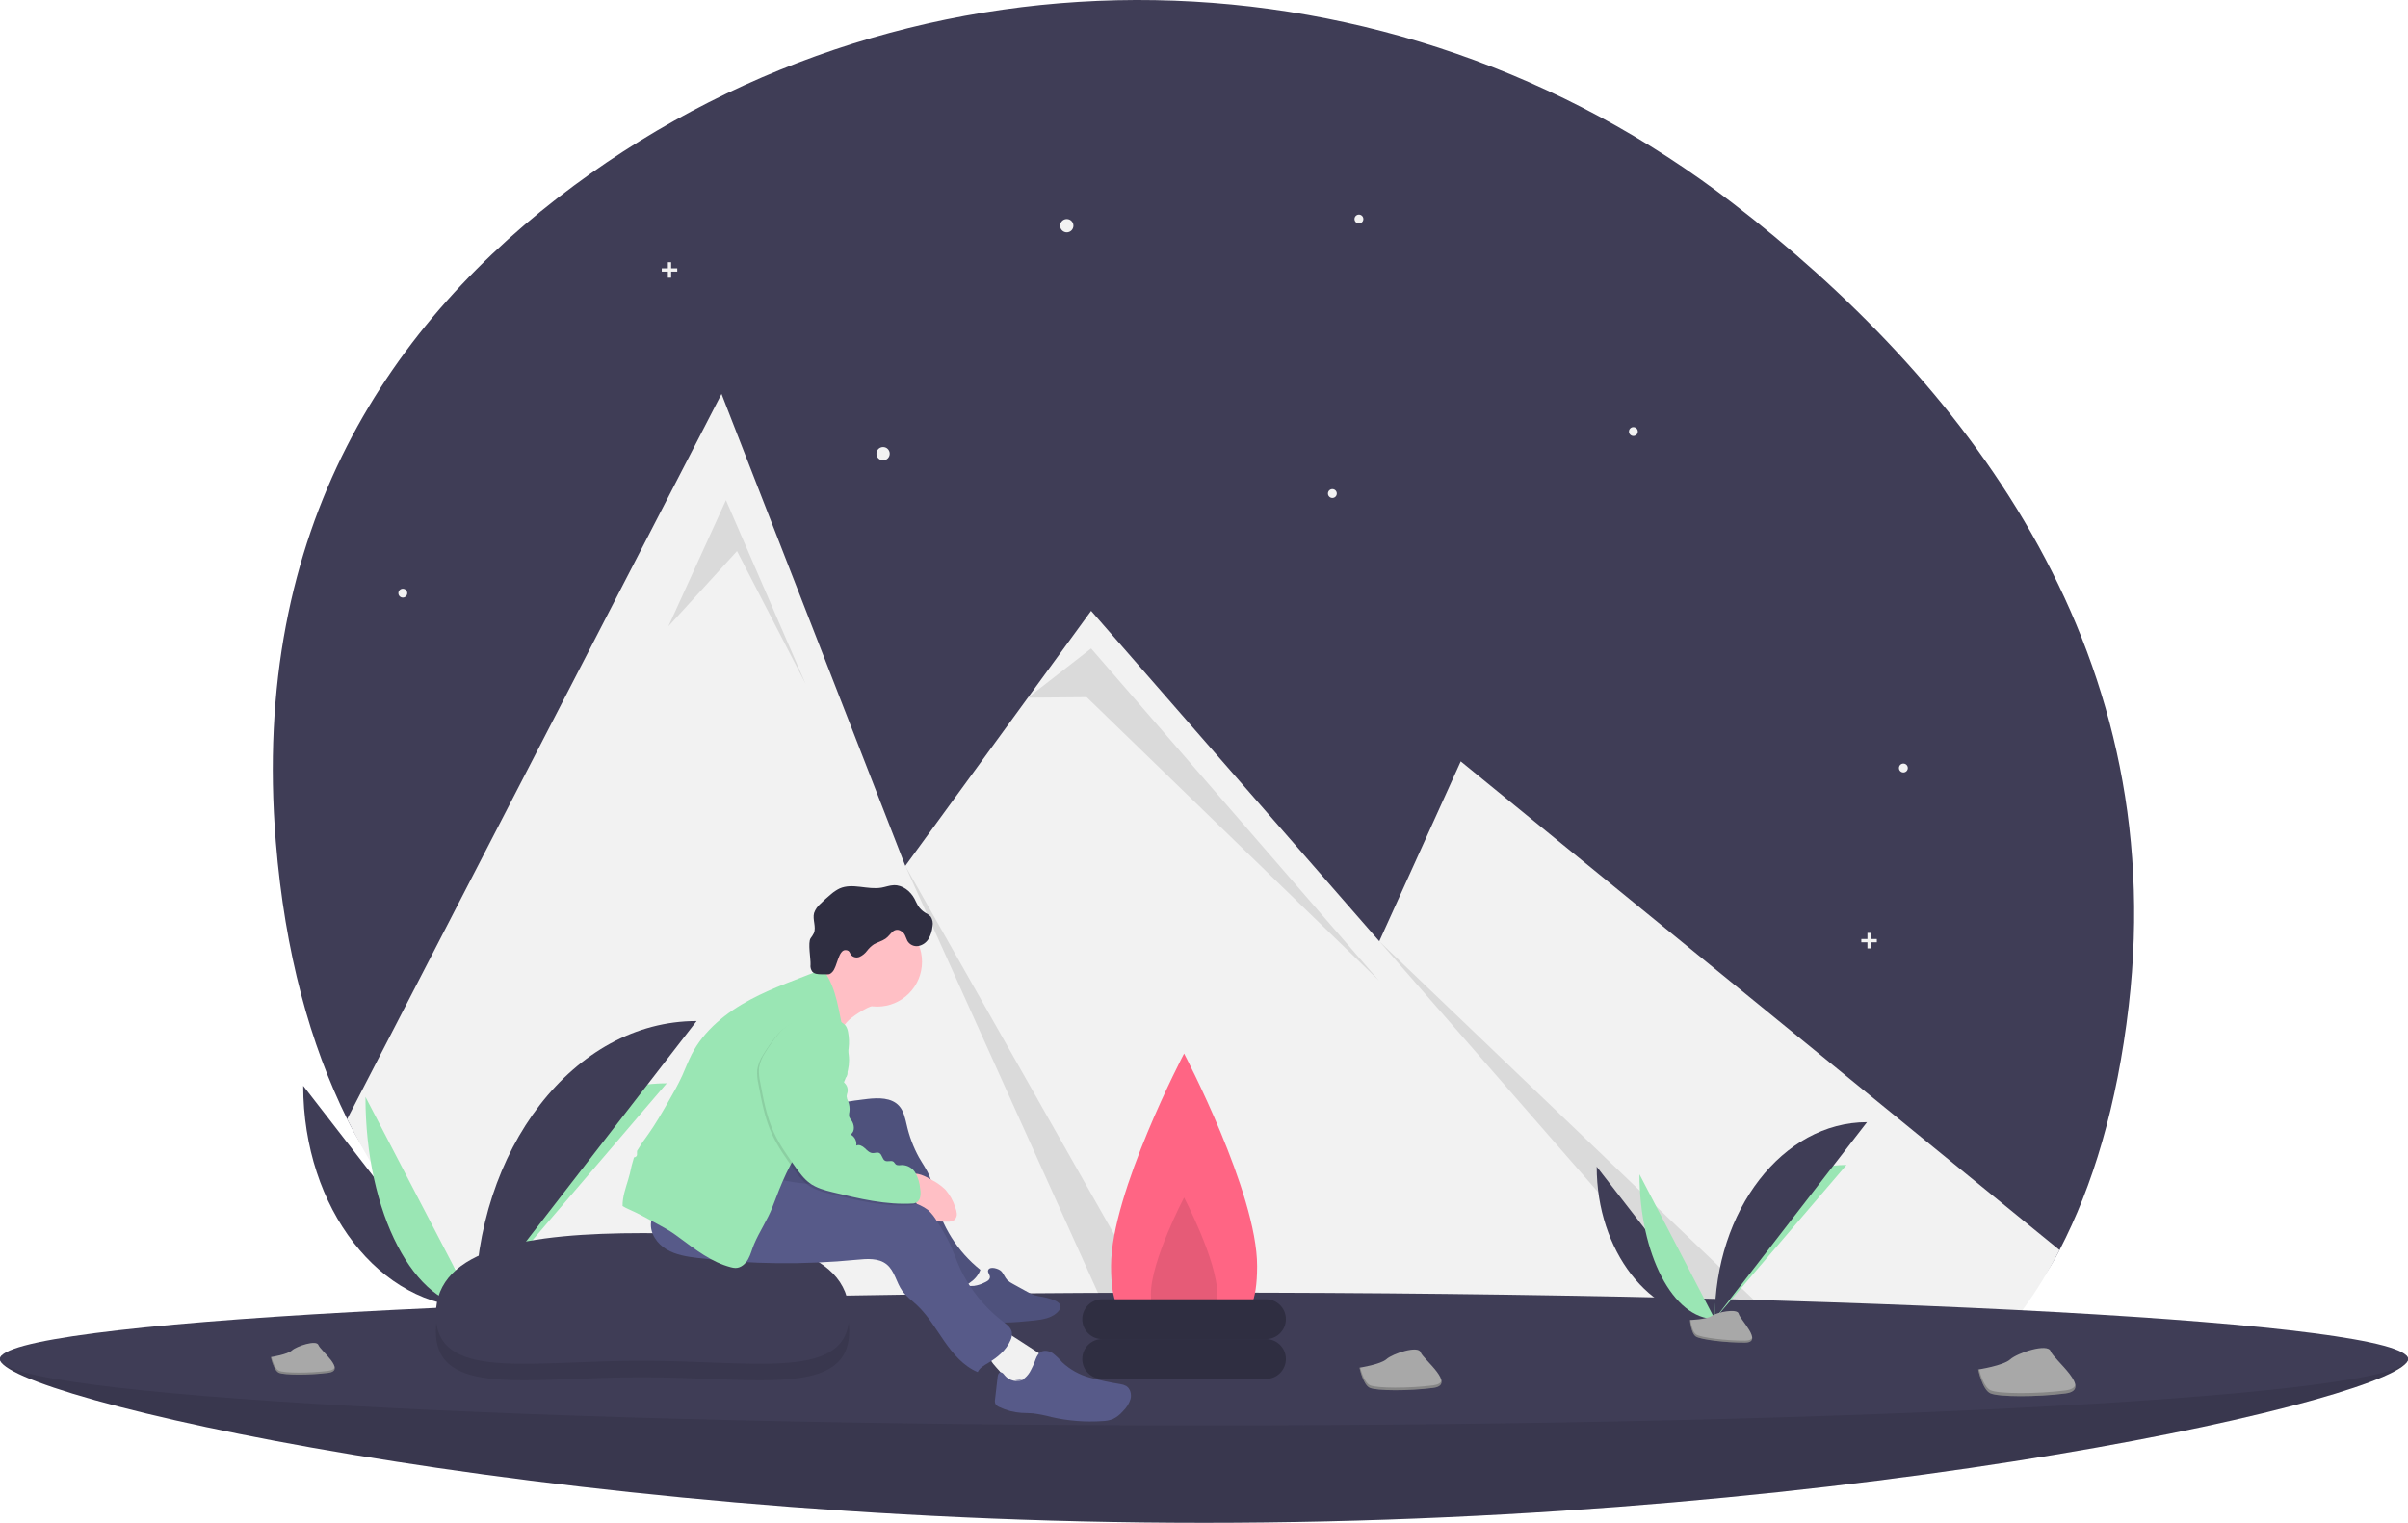
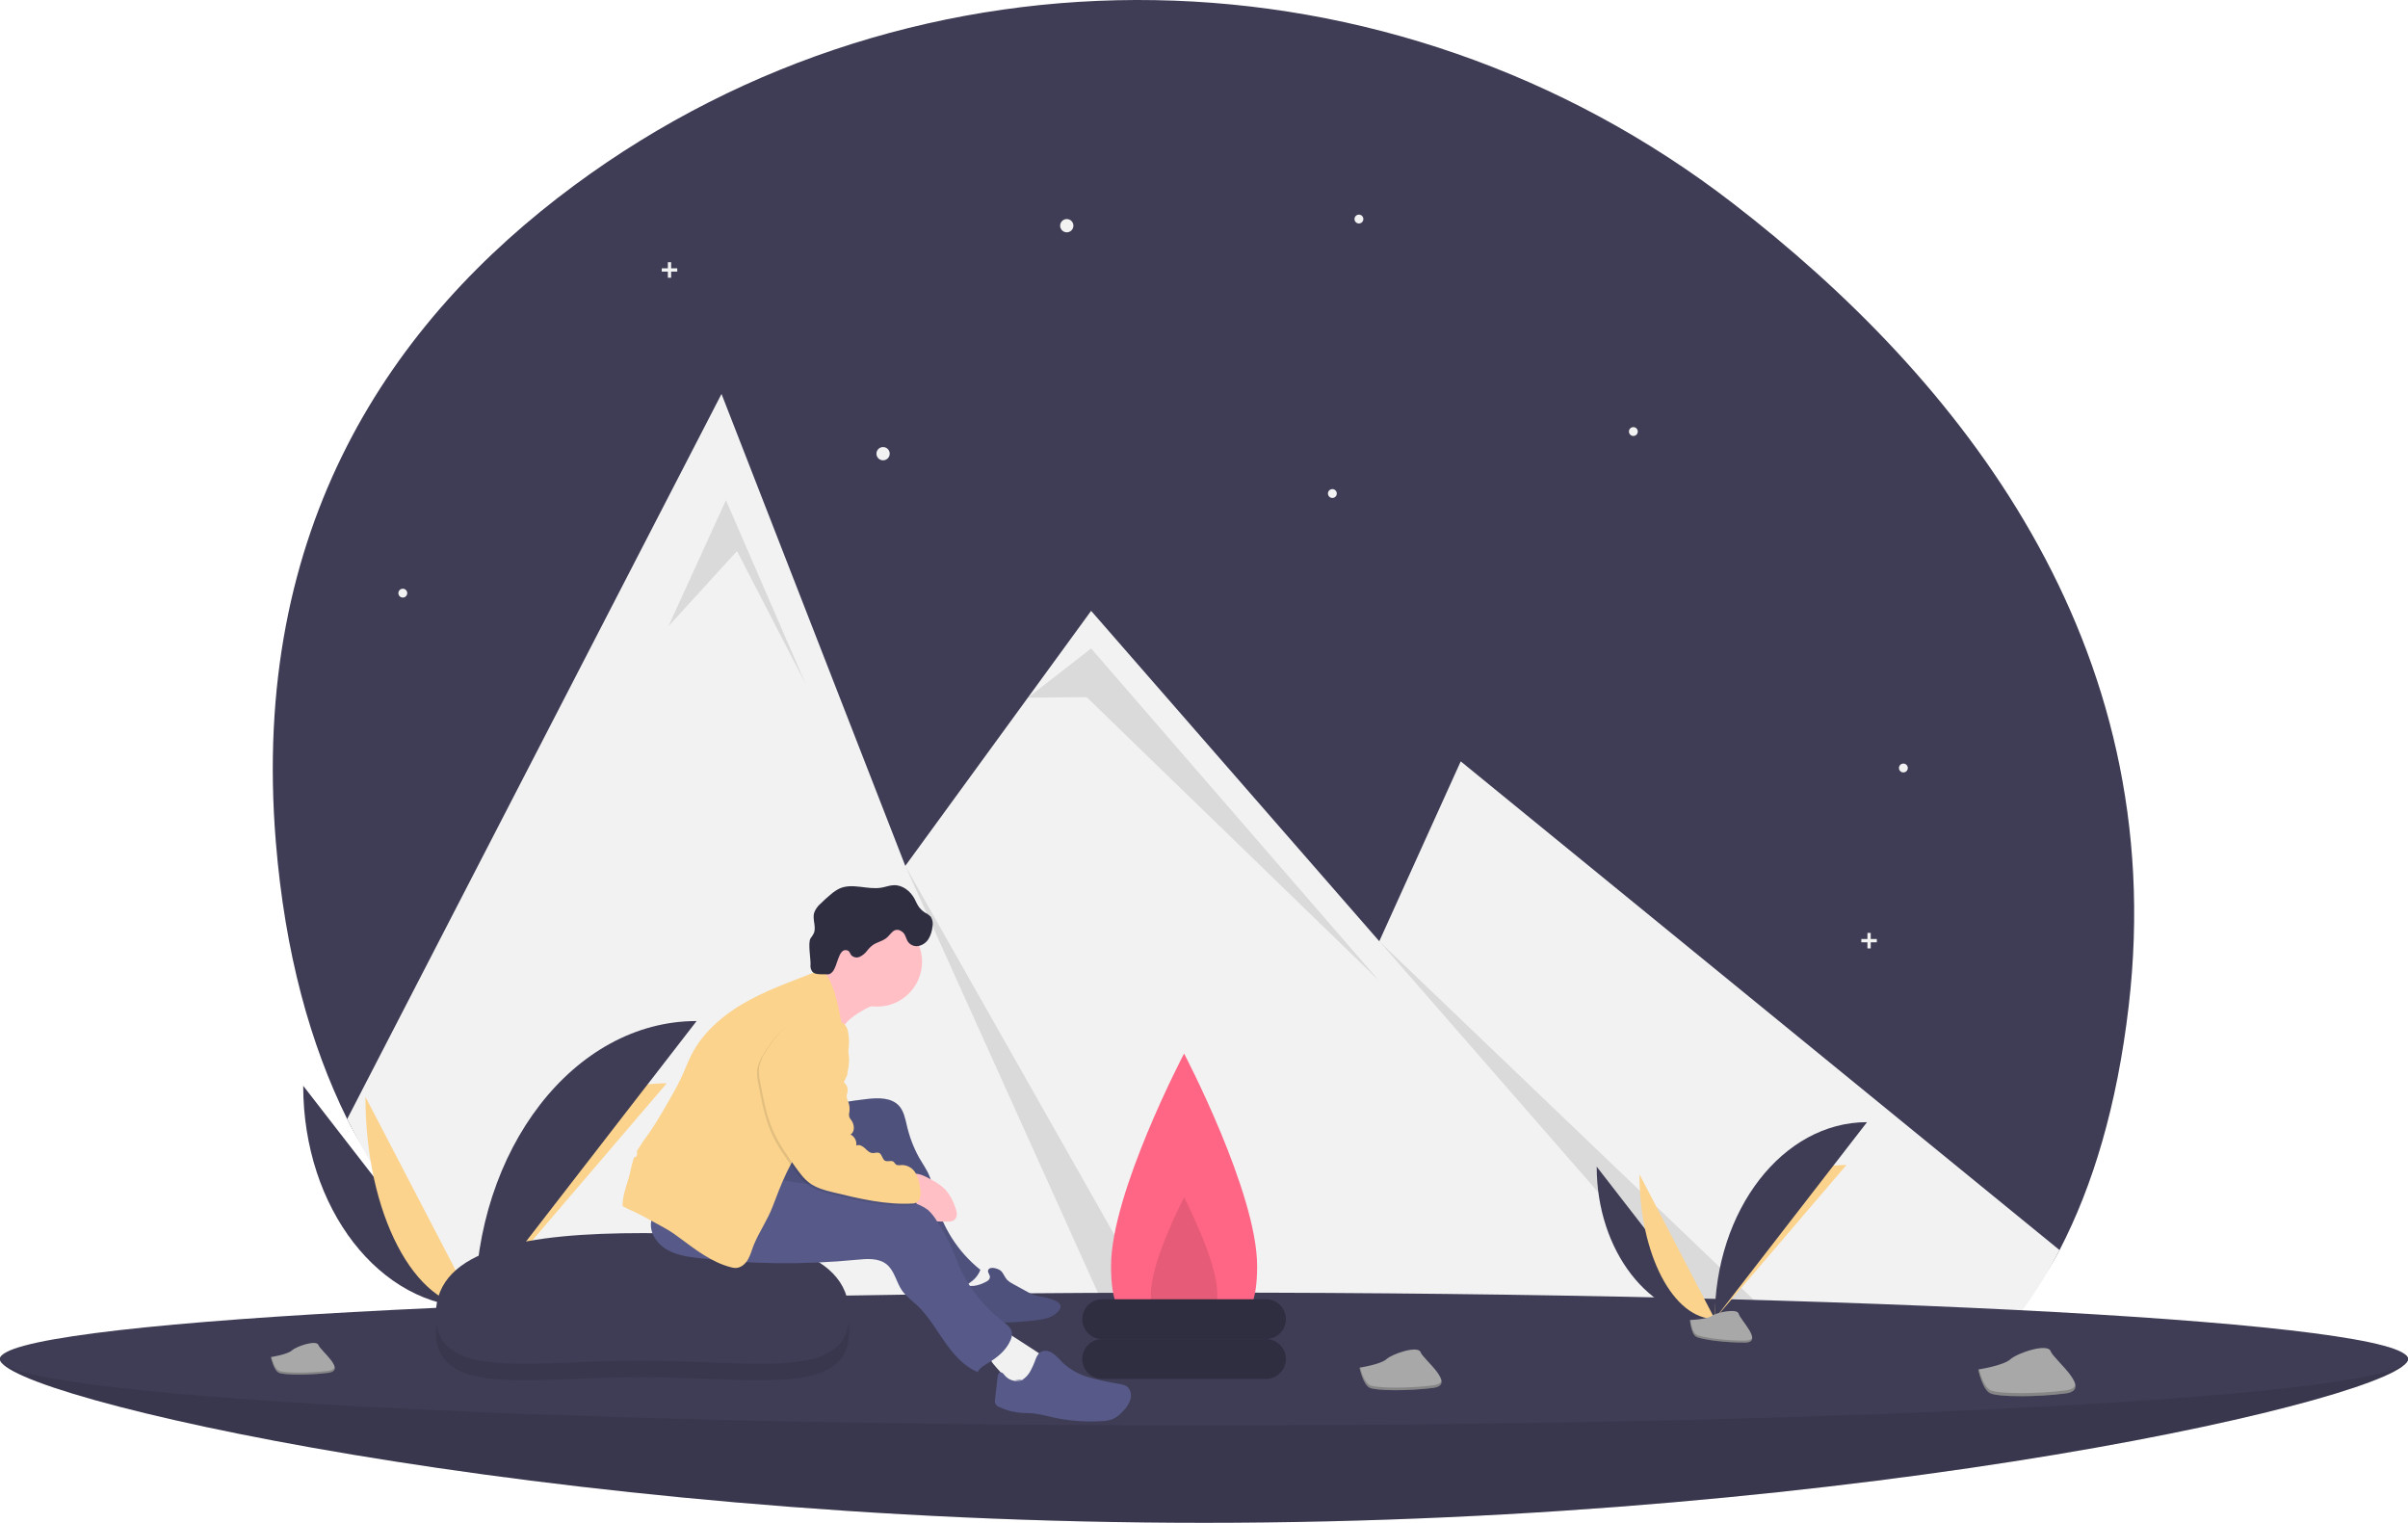
<svg xmlns="http://www.w3.org/2000/svg" data-name="Layer 1" width="1088" height="687.962" viewBox="0 0 1088 687.962">
  <path d="M1017.81,560.461c-5.27,45.15-16.22,81.4-31.25,110.31-20,38.52-54.21,54.04-84.77,70.28a193.277,193.277,0,0,1-27.46,11.94c-55.61,19.3-117.85,14.18-166.74,3.99a657.296,657.296,0,0,0-104.09-13.16q-14.97-.675-29.97-.67c-15.42.02-293.07,5.29-360.67-131.57-16.69-33.76-28.13-75-32.24-125.27-11.63-142.12,52.29-235.46,134.74-296.47,155.97-115.41,369.76-110.57,523.43,7.88C941.15,276.621,1036.99,396.031,1017.81,560.461Z" transform="translate(-56 -106.0188)" fill="#3f3d56" />
  <path d="M986.56,670.771c-20,38.52-47.21,64.04-77.77,80.28a193.277,193.277,0,0,1-27.46,11.94c-55.61,19.3-117.85,14.18-166.74,3.99a657.296,657.296,0,0,0-104.09-13.16q-14.97-.675-29.97-.67-23.13.03-46.25,1.72c-100.17,7.36-253.82-6.43-321.42-143.29l169.14-327.6,62.95,161.62,20.09,51.59,55.37-75.98,28.59-39.23,130.2,149.27L716,449.981l254.78,207.92,14.21,11.59Z" transform="translate(-56 -106.0188)" fill="#f2f2f2" />
  <polygon points="302 282.962 328 225.962 364 308.962 333 248.962 302 282.962" opacity="0.1" />
  <path d="M610.5,753.821q-14.97-.675-29.97-.67l-115.49-255.96Z" transform="translate(-56 -106.0188)" opacity="0.1" />
  <polygon points="464.411 315.191 493 292.962 623 442.962 491 314.962 464.411 315.191" opacity="0.1" />
  <path d="M908.79,751.051a193.277,193.277,0,0,1-27.46,11.94L679.2,531.251Z" transform="translate(-56 -106.0188)" opacity="0.1" />
  <circle cx="482" cy="101.962" r="3" fill="#f2f2f2" />
  <circle cx="399" cy="204.962" r="3" fill="#f2f2f2" />
  <circle cx="602" cy="222.962" r="2" fill="#f2f2f2" />
  <circle cx="182" cy="267.962" r="2" fill="#f2f2f2" />
  <circle cx="614" cy="98.962" r="2" fill="#f2f2f2" />
  <circle cx="738" cy="194.962" r="2" fill="#f2f2f2" />
  <circle cx="860" cy="346.962" r="2" fill="#f2f2f2" />
  <polygon points="306 121.222 303.24 121.222 303.24 118.462 301.76 118.462 301.76 121.222 299 121.222 299 122.703 301.76 122.703 301.76 125.462 303.24 125.462 303.24 122.703 306 122.703 306 121.222" fill="#f2f2f2" />
  <polygon points="848 424.222 845.24 424.222 845.24 421.462 843.76 421.462 843.76 424.222 841 424.222 841 425.703 843.76 425.703 843.76 428.462 845.24 428.462 845.24 425.703 848 425.703 848 424.222" fill="#f2f2f2" />
  <path d="M1144,719.981c0,16.569-243.557,74-544,74s-544-57.431-544-74,243.557,14,544,14S1144,703.413,1144,719.981Z" transform="translate(-56 -106.0188)" fill="#3f3d56" />
  <path d="M1144,719.981c0,16.569-243.557,74-544,74s-544-57.431-544-74,243.557,14,544,14S1144,703.413,1144,719.981Z" transform="translate(-56 -106.0188)" opacity="0.1" />
  <ellipse cx="544" cy="613.962" rx="544" ry="30" fill="#3f3d56" />
  <path d="M624,677.981c0,33.137-14.775,24-33,24s-33,9.137-33-24,33-96,33-96S624,644.844,624,677.981Z" transform="translate(-56 -106.0188)" fill="#ff6584" />
  <path d="M606,690.66c0,15.062-6.716,10.909-15,10.909s-15,4.153-15-10.909,15-43.636,15-43.636S606,675.597,606,690.66Z" transform="translate(-56 -106.0188)" opacity="0.1" />
  <rect x="489" y="604.962" width="92" height="18" rx="9" fill="#2f2e41" />
  <rect x="489" y="586.962" width="92" height="18" rx="9" fill="#2f2e41" />
  <path d="M193,596.547c0,55.343,34.719,100.126,77.626,100.126" transform="translate(-56 -106.0188)" fill="#3f3d56" />
-   <path d="M270.626,696.673c0-55.965,38.745-101.251,86.626-101.251" transform="translate(-56 -106.0188)" fill="#9ae6b4" />
-   <path d="M221.125,601.564c0,52.57,22.14,95.109,49.501,95.109" transform="translate(-56 -106.0188)" fill="#9ae6b4" />
+   <path d="M270.626,696.673c0-55.965,38.745-101.251,86.626-101.251" transform="translate(-56 -106.0188)" fill="#FBD38D" />
+   <path d="M221.125,601.564c0,52.57,22.14,95.109,49.501,95.109" transform="translate(-56 -106.0188)" fill="#FBD38D" />
  <path d="M270.626,696.673c0-71.511,44.783-129.377,100.126-129.377" transform="translate(-56 -106.0188)" fill="#3f3d56" />
  <path d="M254.295,697.379s11.009-.339,14.326-2.702,16.934-5.183,17.757-1.395,16.544,18.845,4.115,18.945-28.879-1.936-32.19-3.953S254.295,697.379,254.295,697.379Z" transform="translate(-56 -106.0188)" fill="#a8a8a8" />
  <path d="M290.716,710.909c-12.429.1-28.879-1.936-32.19-3.953-2.522-1.536-3.527-7.048-3.863-9.591-.233.01-.368.014-.368.014s.697,8.879,4.009,10.896,19.761,4.053,32.19,3.953c3.588-.029,4.827-1.305,4.759-3.196C294.755,710.174,293.386,710.887,290.716,710.909Z" transform="translate(-56 -106.0188)" opacity="0.2" />
  <path d="M777.429,633.081c0,38.029,23.857,68.802,53.341,68.802" transform="translate(-56 -106.0188)" fill="#3f3d56" />
-   <path d="M830.769,701.882c0-38.456,26.623-69.575,59.525-69.575" transform="translate(-56 -106.0188)" fill="#9ae6b4" />
-   <path d="M796.755,636.528c0,36.124,15.213,65.354,34.014,65.354" transform="translate(-56 -106.0188)" fill="#9ae6b4" />
+   <path d="M830.769,701.882c0-38.456,26.623-69.575,59.525-69.575" transform="translate(-56 -106.0188)" fill="#FBD38D" />
+   <path d="M796.755,636.528c0,36.124,15.213,65.354,34.014,65.354" transform="translate(-56 -106.0188)" fill="#FBD38D" />
  <path d="M830.769,701.882c0-49.139,30.773-88.901,68.802-88.901" transform="translate(-56 -106.0188)" fill="#3f3d56" />
  <path d="M819.548,702.367s7.565-.233,9.844-1.856,11.636-3.562,12.202-.958,11.368,12.949,2.828,13.018-19.844-1.33-22.119-2.716S819.548,702.367,819.548,702.367Z" transform="translate(-56 -106.0188)" fill="#a8a8a8" />
  <path d="M844.574,711.664c-8.54.069-19.844-1.33-22.119-2.716-1.733-1.056-2.423-4.843-2.654-6.59-.16.007-.253.01-.253.01s.479,6.101,2.755,7.487,13.579,2.785,22.119,2.716c2.465-.02,3.317-.897,3.27-2.196C847.349,711.159,846.409,711.649,844.574,711.664Z" transform="translate(-56 -106.0188)" opacity="0.2" />
  <path d="M949.813,724.718s11.36-1.729,14.5-4.591,16.89-7.488,18.217-3.667,19.494,17.447,6.633,19.107-30.153,1.609-33.835-.065S949.813,724.718,949.813,724.718Z" transform="translate(-56 -106.0188)" fill="#a8a8a8" />
  <path d="M989.228,734.173c-12.86,1.659-30.153,1.609-33.835-.065-2.804-1.275-4.535-6.858-5.201-9.45-.24.04-.379.061-.379.061s1.833,9.108,5.516,10.783,20.975,1.725,33.835.065c3.712-.479,4.836-1.956,4.529-3.906C993.319,732.907,991.991,733.817,989.228,734.173Z" transform="translate(-56 -106.0188)" opacity="0.2" />
  <path d="M670.26,723.896s9.587-1.459,12.237-3.875,14.255-6.32,15.374-3.095,16.452,14.725,5.598,16.125-25.448,1.358-28.555-.055S670.26,723.896,670.26,723.896Z" transform="translate(-56 -106.0188)" fill="#a8a8a8" />
  <path d="M703.524,731.876c-10.853,1.4-25.448,1.358-28.555-.055-2.367-1.076-3.827-5.788-4.39-7.976-.202.033-.32.051-.32.051s1.547,7.687,4.655,9.101,17.702,1.456,28.555.055c3.133-.404,4.081-1.651,3.822-3.296C706.977,730.807,705.856,731.575,703.524,731.876Z" transform="translate(-56 -106.0188)" opacity="0.2" />
  <path d="M178.389,719.109s7.463-1.136,9.527-3.016,11.097-4.92,11.969-2.409,12.808,11.463,4.358,12.553-19.811,1.057-22.23-.043S178.389,719.109,178.389,719.109Z" transform="translate(-56 -106.0188)" fill="#a8a8a8" />
  <path d="M204.285,725.321c-8.449,1.09-19.811,1.057-22.23-.043-1.842-.838-2.979-4.506-3.417-6.209-.158.026-.249.04-.249.04s1.205,5.984,3.624,7.085,13.781,1.133,22.23.043c2.439-.315,3.177-1.285,2.976-2.566C206.973,724.489,206.101,725.087,204.285,725.321Z" transform="translate(-56 -106.0188)" opacity="0.2" />
  <path d="M439.696,707.337c0,30.22-42.124,20.873-93.7,20.873s-93.074,9.347-93.074-20.873,42.118-36.793,93.694-36.793S439.696,677.117,439.696,707.337Z" transform="translate(-56 -106.0188)" opacity="0.1" />
  <path d="M439.696,699.897c0,30.22-42.124,20.873-93.7,20.873s-93.074,9.347-93.074-20.873,42.118-36.793,93.694-36.793S439.696,669.676,439.696,699.897Z" transform="translate(-56 -106.0188)" fill="#3f3d56" />
  <path d="M447.726,561.44a45.271,45.271,0,0,0-7.057,4.472,15.173,15.173,0,0,0-4.907,6.644,61.296,61.296,0,0,1-3.038-8.98,147.824,147.824,0,0,0-6.208-16.165,21.483,21.483,0,0,0,9.758-7.482c4.799,4.778,9.734,9.762,12.122,16.099.411,1.092,1.609,2.256,1.886,3.234C450.675,560.643,448.775,560.863,447.726,561.44Z" transform="translate(-56 -106.0188)" fill="#ffbfc5" />
  <path d="M492.892,677.926a44.367,44.367,0,0,1,14.418,7.715,1.505,1.505,0,0,1,.655.887c.109.831-1,1.169-1.805,1.401-2.367.681-3.879,2.905-5.622,4.645s-4.543,3.105-6.577,1.716a6.365,6.365,0,0,1-1.381-1.455l-8.59-11.212a52.072,52.072,0,0,1,9.145-4.014" transform="translate(-56 -106.0188)" fill="#f1f1f1" />
  <path d="M508.333,680.259c1.137,1.16,1.631,2.829,2.747,4.01a10.028,10.028,0,0,0,2.542,1.764l6.572,3.617a18.995,18.995,0,0,0,3.176,1.5,29.111,29.111,0,0,0,3.772.787,27.325,27.325,0,0,1,5.318,1.569c1.289.528,2.725,1.438,2.719,2.83a3.076,3.076,0,0,1-.788,1.829c-2.591,3.264-7.178,3.987-11.322,4.426-8.972.949-18.152,1.66-26.923-.455a11.484,11.484,0,0,1-4.732-2.048c-2.646-2.193-3.173-6.188-2.185-9.479a5.125,5.125,0,0,1,2.09-3.108c1.389-.796,3.12-.426,4.716-.55a14.847,14.847,0,0,0,4.863-1.549c1.003-.452,2.157-1.035,2.372-2.228.199-1.106-1.101-2.215-.827-3.203C503.048,677.782,507.285,679.19,508.333,680.259Z" transform="translate(-56 -106.0188)" fill="#575a89" />
  <path d="M508.333,680.259c1.137,1.16,1.631,2.829,2.747,4.01a10.028,10.028,0,0,0,2.542,1.764l6.572,3.617a18.995,18.995,0,0,0,3.176,1.5,29.111,29.111,0,0,0,3.772.787,27.325,27.325,0,0,1,5.318,1.569c1.289.528,2.725,1.438,2.719,2.83a3.076,3.076,0,0,1-.788,1.829c-2.591,3.264-7.178,3.987-11.322,4.426-8.972.949-18.152,1.66-26.923-.455a11.484,11.484,0,0,1-4.732-2.048c-2.646-2.193-3.173-6.188-2.185-9.479a5.125,5.125,0,0,1,2.09-3.108c1.389-.796,3.12-.426,4.716-.55a14.847,14.847,0,0,0,4.863-1.549c1.003-.452,2.157-1.035,2.372-2.228.199-1.106-1.101-2.215-.827-3.203C503.048,677.782,507.285,679.19,508.333,680.259Z" transform="translate(-56 -106.0188)" opacity="0.1" />
  <path d="M523.581,716.157q1.381.909,2.76,1.822a4.942,4.942,0,0,1,2.006,1.979c.598,1.407-.211,2.999-1.111,4.234a24.353,24.353,0,0,1-10.64,8.246,15.949,15.949,0,0,1-4.621,1.152,1.967,1.967,0,0,1-1.074-.136c-.841-.444-.721-1.648-.731-2.599-.029-2.761-2.115-5.004-3.989-7.032s-3.785-4.526-3.356-7.254a9.016,9.016,0,0,1,2.379-4.245,17.644,17.644,0,0,1,3.618-3.413c1.95-1.276,2.637-.589,4.472.58Q518.462,712.787,523.581,716.157Z" transform="translate(-56 -106.0188)" fill="#f1f1f1" />
  <path d="M514.609,729.609a4.93,4.93,0,0,0,4.349-.981,11.071,11.071,0,0,0,2.824-3.63,30.472,30.472,0,0,0,1.748-3.849c.577-1.548,1.113-3.26,2.472-4.199,1.649-1.138,3.971-.693,5.647.406a29.624,29.624,0,0,1,4.33,4.147,29.264,29.264,0,0,0,12.295,6.841,133.696,133.696,0,0,0,13.891,2.969,7.905,7.905,0,0,1,2.673.861c1.881,1.147,2.508,3.709,1.985,5.849a13.025,13.025,0,0,1-3.461,5.544,13.857,13.857,0,0,1-4.6,3.562,14.612,14.612,0,0,1-4.661.883,79.204,79.204,0,0,1-22.979-1.799,63.028,63.028,0,0,0-8.424-1.682c-1.733-.153-3.478-.104-5.214-.222a27.299,27.299,0,0,1-9.944-2.623,3.52,3.52,0,0,1-1.813-1.504,3.746,3.746,0,0,1-.134-1.992l1.151-10.081c.1-.878.392-1.968,1.265-2.105.83-.13,1.434.72,1.956,1.378a7.122,7.122,0,0,0,8.53,1.865" transform="translate(-56 -106.0188)" fill="#575a89" />
  <path d="M447.866,602.504c5.058-.57,10.924-.665,14.344,3.104,2.097,2.312,2.734,5.55,3.46,8.586a55.818,55.818,0,0,0,5.48,14.596c1.609,2.84,3.559,5.506,4.793,8.528,1.265,3.097,1.73,6.449,2.47,9.712a58.646,58.646,0,0,0,20.536,32.665c-1.824,4.963-7.102,7.797-12.235,9.065a5.263,5.263,0,0,1-6.286-1.713,84.492,84.492,0,0,1-6.698-8.205c-7.399-9.88-14.911-19.969-18.941-31.637-1.414-4.094-2.829-8.873-6.808-10.584-2.269-.976-4.864-.671-7.3-.258a99.297,99.297,0,0,0-16.013,4.112c-5.559,1.934-11.924,4.314-17.012,1.355-3.045-1.771-4.857-5.171-5.525-8.629a37.244,37.244,0,0,1-.014-10.528,10.833,10.833,0,0,1,1.111-4.552,9.847,9.847,0,0,1,2.659-2.691,54.935,54.935,0,0,1,14.979-8.07c5.141-1.812,10.667-2.427,16.03-3.322Q442.359,603.125,447.866,602.504Z" transform="translate(-56 -106.0188)" fill="#575a89" />
  <path d="M447.866,602.504c5.058-.57,10.924-.665,14.344,3.104,2.097,2.312,2.734,5.55,3.46,8.586a55.818,55.818,0,0,0,5.48,14.596c1.609,2.84,3.559,5.506,4.793,8.528,1.265,3.097,1.73,6.449,2.47,9.712a58.646,58.646,0,0,0,20.536,32.665c-1.824,4.963-7.102,7.797-12.235,9.065a5.263,5.263,0,0,1-6.286-1.713,84.492,84.492,0,0,1-6.698-8.205c-7.399-9.88-14.911-19.969-18.941-31.637-1.414-4.094-2.829-8.873-6.808-10.584-2.269-.976-4.864-.671-7.3-.258a99.297,99.297,0,0,0-16.013,4.112c-5.559,1.934-11.924,4.314-17.012,1.355-3.045-1.771-4.857-5.171-5.525-8.629a37.244,37.244,0,0,1-.014-10.528,10.833,10.833,0,0,1,1.111-4.552,9.847,9.847,0,0,1,2.659-2.691,54.935,54.935,0,0,1,14.979-8.07c5.141-1.812,10.667-2.427,16.03-3.322Q442.359,603.125,447.866,602.504Z" transform="translate(-56 -106.0188)" opacity="0.1" />
  <path d="M476.82,638.977a26.181,26.181,0,0,1,6.391,4.54,23.099,23.099,0,0,1,4.363,7.827,9.482,9.482,0,0,1,.755,3.017,3.446,3.446,0,0,1-1.119,2.799,4.995,4.995,0,0,1-3.156.771q-2.2.018-4.398-.115a7.408,7.408,0,0,1-2.604-.494,7.277,7.277,0,0,1-2.029-1.536,28.459,28.459,0,0,1-6.227-8.409c-1.062-2.341-2.81-7.737-1.138-10.173C469.379,634.694,475,637.944,476.82,638.977Z" transform="translate(-56 -106.0188)" fill="#ffbfc5" />
  <path d="M405.907,638.142c7.48,2.396,15.443,2.67,23.263,3.401a194.275,194.275,0,0,1,38.783,7.666,20.627,20.627,0,0,1,7.312,3.405,21.751,21.751,0,0,1,4.242,5.396,91.631,91.631,0,0,1,5.573,9.745c1.421,3.036,2.504,6.218,3.825,9.298a65.368,65.368,0,0,0,20.39,26.117c1.631,1.241,3.448,2.591,3.867,4.597a6.408,6.408,0,0,1-.604,3.778c-1.929,4.491-5.932,7.759-10.132,10.259-1.806,1.075-3.793,2.167-4.681,4.072-6.384-2.636-11.129-8.255-15.08-13.92s-7.454-11.754-12.517-16.452c-2.23-2.07-4.764-3.872-6.518-6.358-2.677-3.795-3.401-8.986-7.005-11.915-3.63-2.95-8.837-2.548-13.492-2.092a331.089,331.089,0,0,1-71.653-.775c-4.945-.593-10.026-1.348-14.309-3.889s-7.619-7.308-7.012-12.251c.568-4.627,4.422-8.296,8.718-10.107s9.044-2.136,13.677-2.658A144.216,144.216,0,0,0,405.907,638.142Z" transform="translate(-56 -106.0188)" fill="#575a89" />
-   <path d="M337.511,647.749c.587-3.923,2.111-7.639,3.067-11.489a70.376,70.376,0,0,1,1.817-7.177c.024-.066.052-.131.076-.198a1.667,1.667,0,0,0,1.225-.701,2.058,2.058,0,0,0,.104-1.078,7.28,7.28,0,0,1,.034-1.151,82.132,82.132,0,0,1,5.121-7.591c3.239-4.589,6.045-9.466,8.845-14.336,2.296-3.992,4.596-7.991,6.496-12.185,1.425-3.145,2.624-6.395,4.199-9.468,5.608-10.937,15.688-18.992,26.531-24.781,10.4-5.553,21.643-9.296,32.578-13.711a6.518,6.518,0,0,1,.763.9c5.908,8.075,6.545,18.689,8.976,28.395.982,3.919,2.294,7.824,2.291,11.864-.004,5.963-2.854,11.511-5.686,16.759a91.306,91.306,0,0,1-8.93,14.252c-1.673,2.071-3.516,4-5.198,6.063-6.893,8.452-10.873,18.844-14.742,29.041-2.24,5.904-5.902,11.14-8.364,16.955-.946,2.234-1.493,4.644-2.681,6.759s-3.257,3.977-5.684,3.988a8.319,8.319,0,0,1-2.097-.328c-8.784-2.26-16.141-8.071-23.441-13.455-1.303-.961-2.614-1.913-3.981-2.78-1.38-.875-2.815-1.661-4.248-2.447q-1.629-.893-3.258-1.785c-3.559-1.95-7.124-3.903-10.832-5.553a19.508,19.508,0,0,1-3.2-1.643A19.543,19.543,0,0,1,337.511,647.749Z" transform="translate(-56 -106.0188)" fill="#9ae6b4" />
+   <path d="M337.511,647.749c.587-3.923,2.111-7.639,3.067-11.489a70.376,70.376,0,0,1,1.817-7.177c.024-.066.052-.131.076-.198a1.667,1.667,0,0,0,1.225-.701,2.058,2.058,0,0,0,.104-1.078,7.28,7.28,0,0,1,.034-1.151,82.132,82.132,0,0,1,5.121-7.591c3.239-4.589,6.045-9.466,8.845-14.336,2.296-3.992,4.596-7.991,6.496-12.185,1.425-3.145,2.624-6.395,4.199-9.468,5.608-10.937,15.688-18.992,26.531-24.781,10.4-5.553,21.643-9.296,32.578-13.711a6.518,6.518,0,0,1,.763.9c5.908,8.075,6.545,18.689,8.976,28.395.982,3.919,2.294,7.824,2.291,11.864-.004,5.963-2.854,11.511-5.686,16.759a91.306,91.306,0,0,1-8.93,14.252c-1.673,2.071-3.516,4-5.198,6.063-6.893,8.452-10.873,18.844-14.742,29.041-2.24,5.904-5.902,11.14-8.364,16.955-.946,2.234-1.493,4.644-2.681,6.759s-3.257,3.977-5.684,3.988a8.319,8.319,0,0,1-2.097-.328c-8.784-2.26-16.141-8.071-23.441-13.455-1.303-.961-2.614-1.913-3.981-2.78-1.38-.875-2.815-1.661-4.248-2.447q-1.629-.893-3.258-1.785c-3.559-1.95-7.124-3.903-10.832-5.553a19.508,19.508,0,0,1-3.2-1.643A19.543,19.543,0,0,1,337.511,647.749Z" transform="translate(-56 -106.0188)" fill="#FBD38D" />
  <circle cx="396.359" cy="434.511" r="20.24" fill="#ffbfc5" />
  <path d="M465.974,531.06a4.796,4.796,0,0,0,4.984,2.343,6.985,6.985,0,0,0,4.652-3.318,13.203,13.203,0,0,0,1.724-5.583,5.847,5.847,0,0,0-.844-4.413,9.874,9.874,0,0,0-2.567-1.795,9.84,9.84,0,0,1-3.197-3.237c-.567-.935-.973-1.958-1.482-2.926-1.841-3.497-5.422-6.34-9.372-6.211-1.897.062-3.705.783-5.575,1.111-6.275,1.1-13.095-2.22-18.916.37a17.627,17.627,0,0,0-3.958,2.639q-2.458,2.027-4.725,4.272a9.78,9.78,0,0,0-2.88,4.192c-.791,2.969,1.09,6.287-.107,9.118a13.74,13.74,0,0,1-1.459,2.292c-1.321,1.937.114,9.498-.032,11.837a4.389,4.389,0,0,0,.81,3.243c.955,1.064,2.561,1.157,3.99,1.174l2.628.032a3.433,3.433,0,0,0,1.166-.12,3.544,3.544,0,0,0,1.322-1.019c2.185-2.303,2.659-9.833,5.833-9.805a2.326,2.326,0,0,1,1.369.355c.575.422.745,1.196,1.152,1.782a3.358,3.358,0,0,0,3.899.91,8.737,8.737,0,0,0,3.32-2.682,13.092,13.092,0,0,1,3.104-2.965c1.691-.987,3.603-1.416,5.249-2.531,1.376-.932,2.159-2.284,3.394-3.313a2.955,2.955,0,0,1,3.598-.202C465,527.624,465.086,529.29,465.974,531.06Z" transform="translate(-56 -106.0188)" fill="#2f2e41" />
  <path d="M419.21,566.72a32.236,32.236,0,0,1,14.103,1.133,7.465,7.465,0,0,1,3.93,2.332,7.134,7.134,0,0,1,1.12,2.944,23.793,23.793,0,0,1-1.707,14.336,1.884,1.884,0,0,0-.236,1.533,2.692,2.692,0,0,0,.788.78,2.786,2.786,0,0,1-.169,4.167c-.377.276-.873.515-.947.977-.08.503.392.897.76,1.25a4.493,4.493,0,0,1,1.255,4.13,9.049,9.049,0,0,0-.406,1.83,5.864,5.864,0,0,0,.66,2.176,9.515,9.515,0,0,1,.61,4.81,5.269,5.269,0,0,0-.056,2.353,5.337,5.337,0,0,0,.894,1.413c1.455,1.962,1.774,5.244-.336,6.475a4.875,4.875,0,0,1,2.6,5.03c1.26-.673,2.788.187,3.837,1.156s2.122,2.154,3.549,2.225c.995.05,2.043-.466,2.95-.057,1.38.623,1.333,2.861,2.69,3.532,1.191.588,2.849-.372,3.863.485.353.298.533.76.874,1.072.77.705,1.973.405,3.016.364a7.102,7.102,0,0,1,6.022,3.677,18.024,18.024,0,0,1,2.065,7.052,9.474,9.474,0,0,1-.078,4.053,3.481,3.481,0,0,1-2.855,2.573c-12.421.804-24.678-2.174-36.772-5.119-3.552-.865-7.165-1.877-10.128-4.02-2.692-1.947-4.671-4.7-6.601-7.403-3.559-4.984-7.141-10.007-9.689-15.577-3.278-7.169-4.74-15.011-6.174-22.762a21.13,21.13,0,0,1-.52-6.35,17.906,17.906,0,0,1,2.796-6.962,74.348,74.348,0,0,1,5.659-7.978A20.695,20.695,0,0,1,419.21,566.72Z" transform="translate(-56 -106.0188)" opacity="0.1" />
-   <path d="M420.029,565.901a32.237,32.237,0,0,1,14.103,1.133,7.465,7.465,0,0,1,3.93,2.332,7.134,7.134,0,0,1,1.12,2.944,23.793,23.793,0,0,1-1.707,14.336,1.884,1.884,0,0,0-.236,1.533,2.692,2.692,0,0,0,.788.78,2.786,2.786,0,0,1-.169,4.167c-.377.276-.873.515-.947.977-.08.503.392.897.76,1.25a4.493,4.493,0,0,1,1.255,4.13,9.049,9.049,0,0,0-.406,1.83,5.864,5.864,0,0,0,.66,2.176,9.515,9.515,0,0,1,.61,4.81,5.269,5.269,0,0,0-.056,2.353,5.336,5.336,0,0,0,.894,1.413c1.455,1.962,1.774,5.244-.336,6.475a4.875,4.875,0,0,1,2.6,5.03c1.26-.673,2.788.187,3.837,1.156s2.122,2.154,3.549,2.225c.995.05,2.043-.466,2.95-.057,1.38.623,1.333,2.861,2.69,3.532,1.191.588,2.849-.372,3.863.485.353.298.533.76.874,1.072.77.705,1.973.405,3.016.364a7.102,7.102,0,0,1,6.022,3.677,18.024,18.024,0,0,1,2.065,7.052,9.474,9.474,0,0,1-.078,4.053,3.481,3.481,0,0,1-2.855,2.573c-12.421.804-24.678-2.174-36.772-5.119-3.552-.865-7.165-1.877-10.128-4.02-2.692-1.947-4.671-4.7-6.601-7.403-3.559-4.984-7.141-10.007-9.689-15.577-3.278-7.169-4.74-15.011-6.174-22.762a21.129,21.129,0,0,1-.52-6.35,17.906,17.906,0,0,1,2.796-6.962,74.348,74.348,0,0,1,5.659-7.978A20.695,20.695,0,0,1,420.029,565.901Z" transform="translate(-56 -106.0188)" fill="#9ae6b4" />
+   <path d="M420.029,565.901a32.237,32.237,0,0,1,14.103,1.133,7.465,7.465,0,0,1,3.93,2.332,7.134,7.134,0,0,1,1.12,2.944,23.793,23.793,0,0,1-1.707,14.336,1.884,1.884,0,0,0-.236,1.533,2.692,2.692,0,0,0,.788.78,2.786,2.786,0,0,1-.169,4.167c-.377.276-.873.515-.947.977-.08.503.392.897.76,1.25a4.493,4.493,0,0,1,1.255,4.13,9.049,9.049,0,0,0-.406,1.83,5.864,5.864,0,0,0,.66,2.176,9.515,9.515,0,0,1,.61,4.81,5.269,5.269,0,0,0-.056,2.353,5.336,5.336,0,0,0,.894,1.413c1.455,1.962,1.774,5.244-.336,6.475a4.875,4.875,0,0,1,2.6,5.03c1.26-.673,2.788.187,3.837,1.156s2.122,2.154,3.549,2.225c.995.05,2.043-.466,2.95-.057,1.38.623,1.333,2.861,2.69,3.532,1.191.588,2.849-.372,3.863.485.353.298.533.76.874,1.072.77.705,1.973.405,3.016.364a7.102,7.102,0,0,1,6.022,3.677,18.024,18.024,0,0,1,2.065,7.052,9.474,9.474,0,0,1-.078,4.053,3.481,3.481,0,0,1-2.855,2.573c-12.421.804-24.678-2.174-36.772-5.119-3.552-.865-7.165-1.877-10.128-4.02-2.692-1.947-4.671-4.7-6.601-7.403-3.559-4.984-7.141-10.007-9.689-15.577-3.278-7.169-4.74-15.011-6.174-22.762a21.129,21.129,0,0,1-.52-6.35,17.906,17.906,0,0,1,2.796-6.962,74.348,74.348,0,0,1,5.659-7.978A20.695,20.695,0,0,1,420.029,565.901Z" transform="translate(-56 -106.0188)" fill="#FBD38D" />
</svg>
